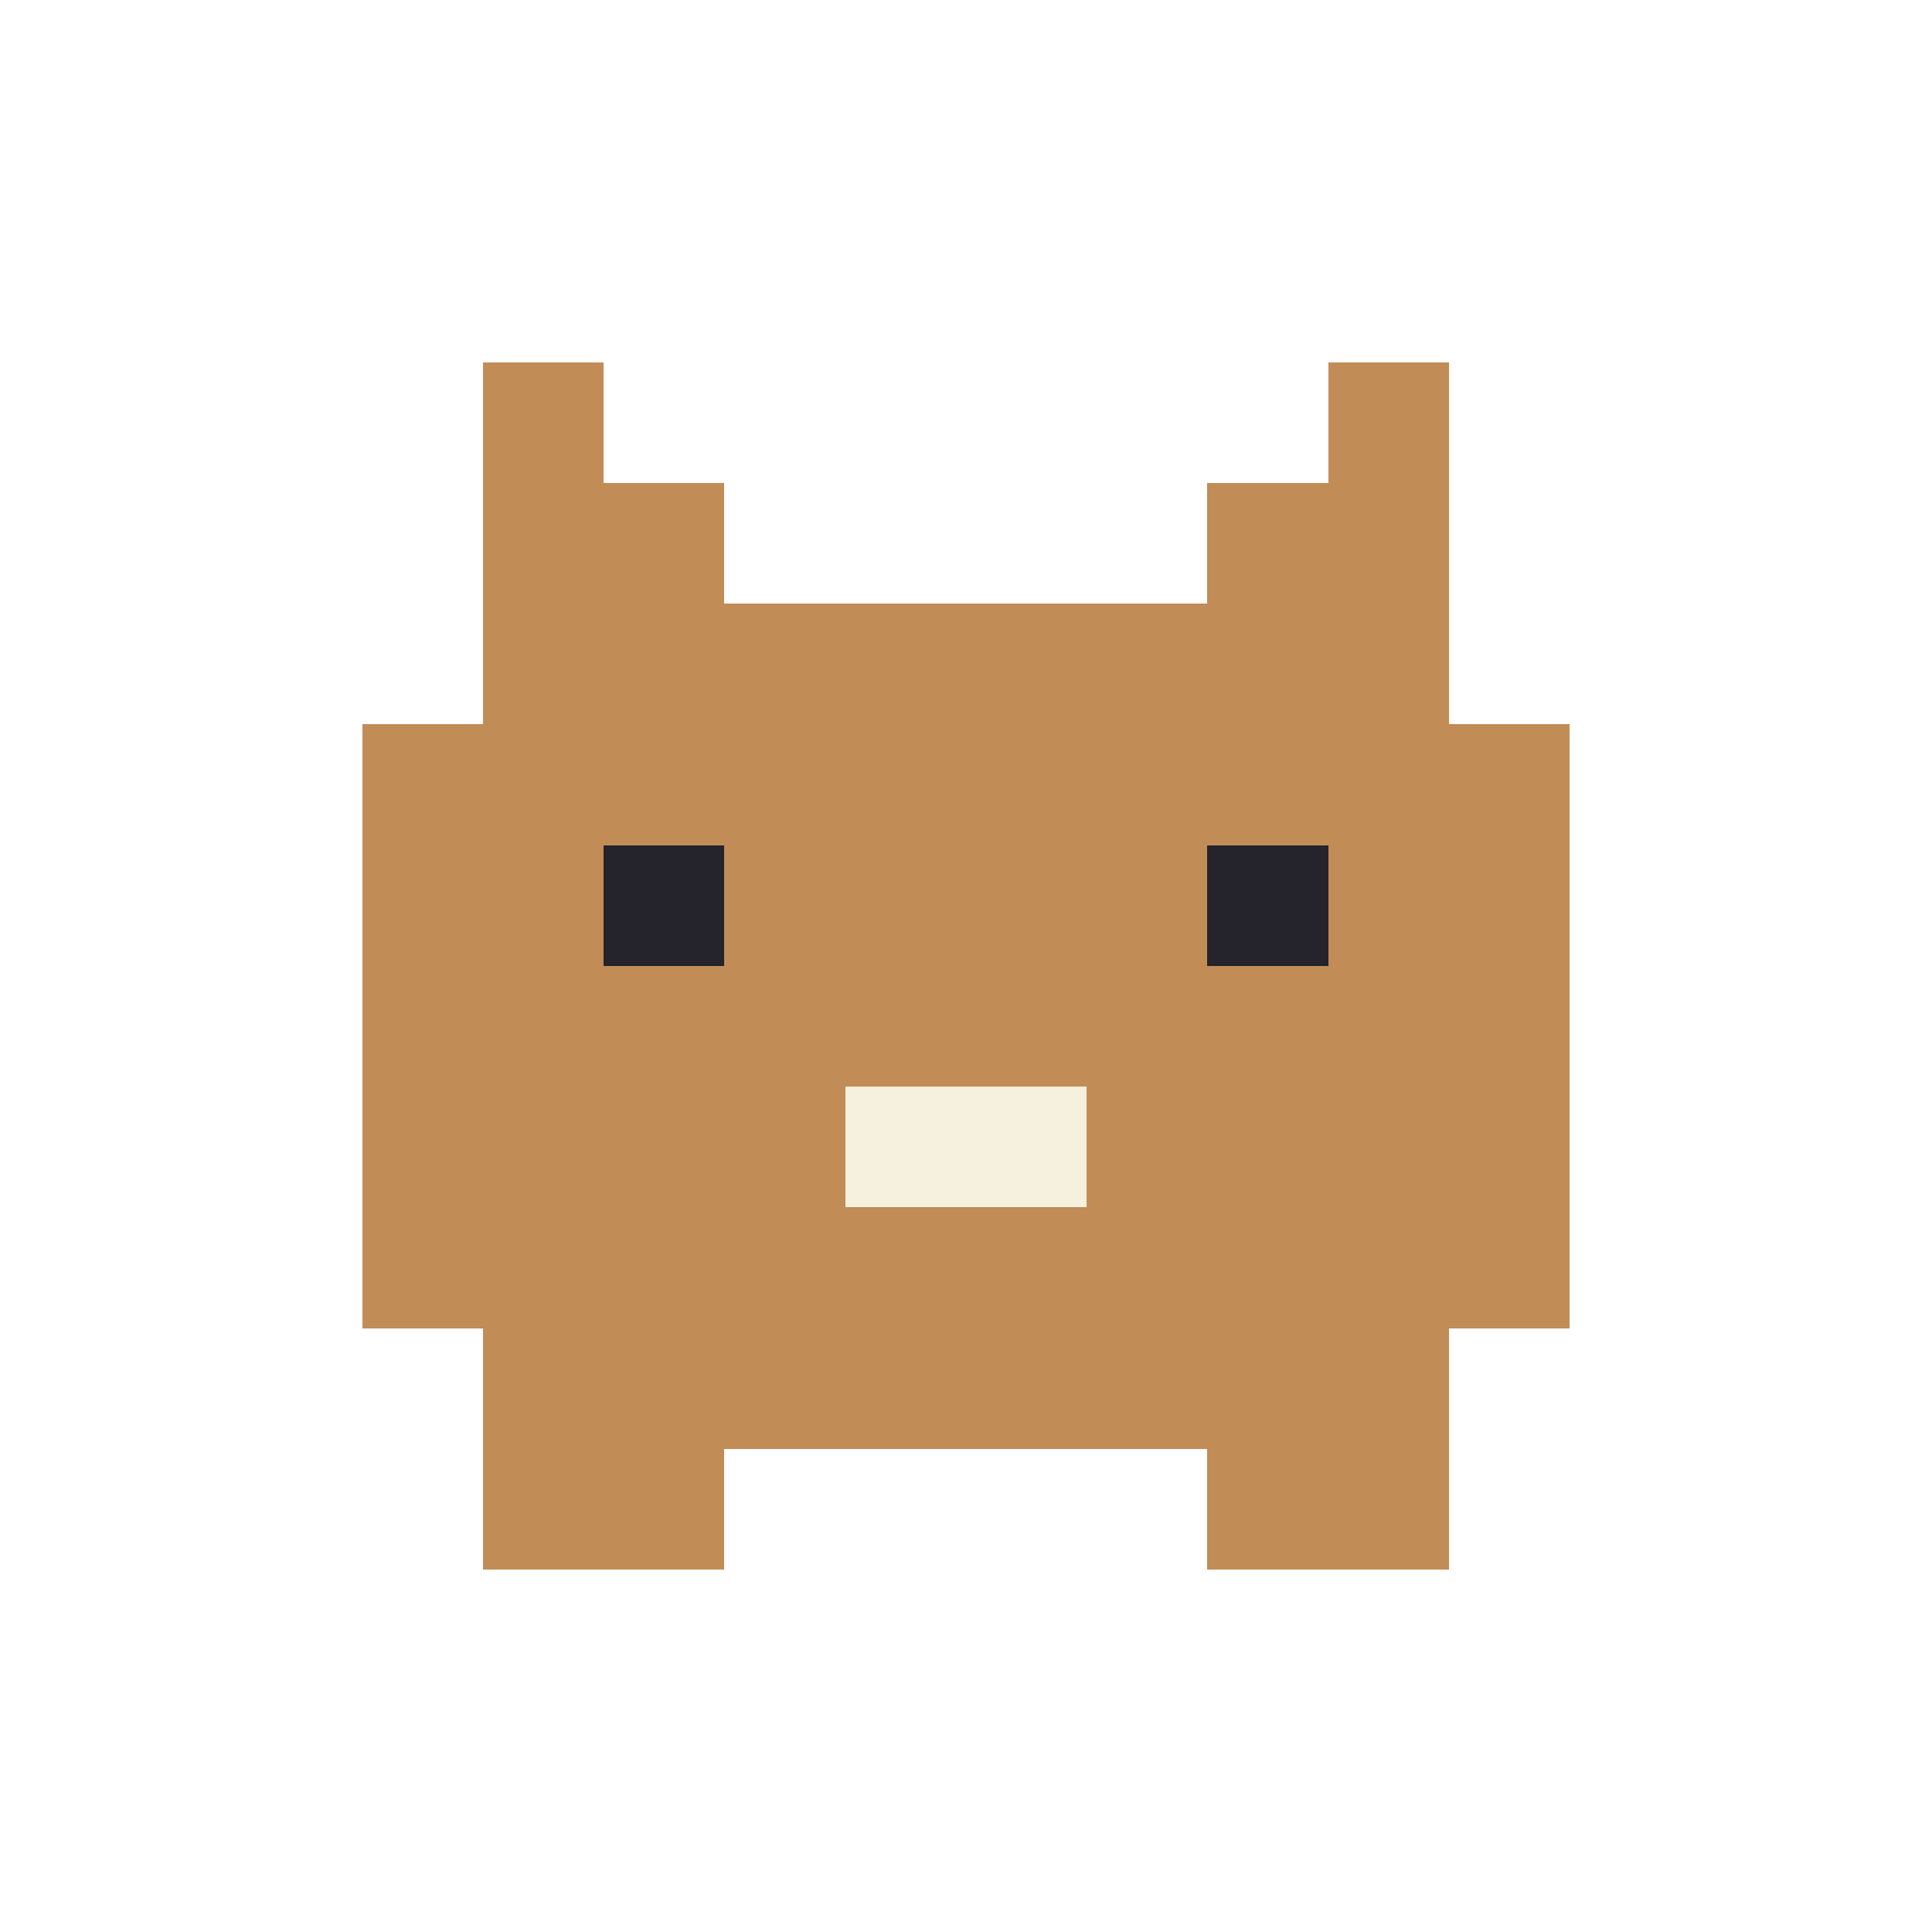
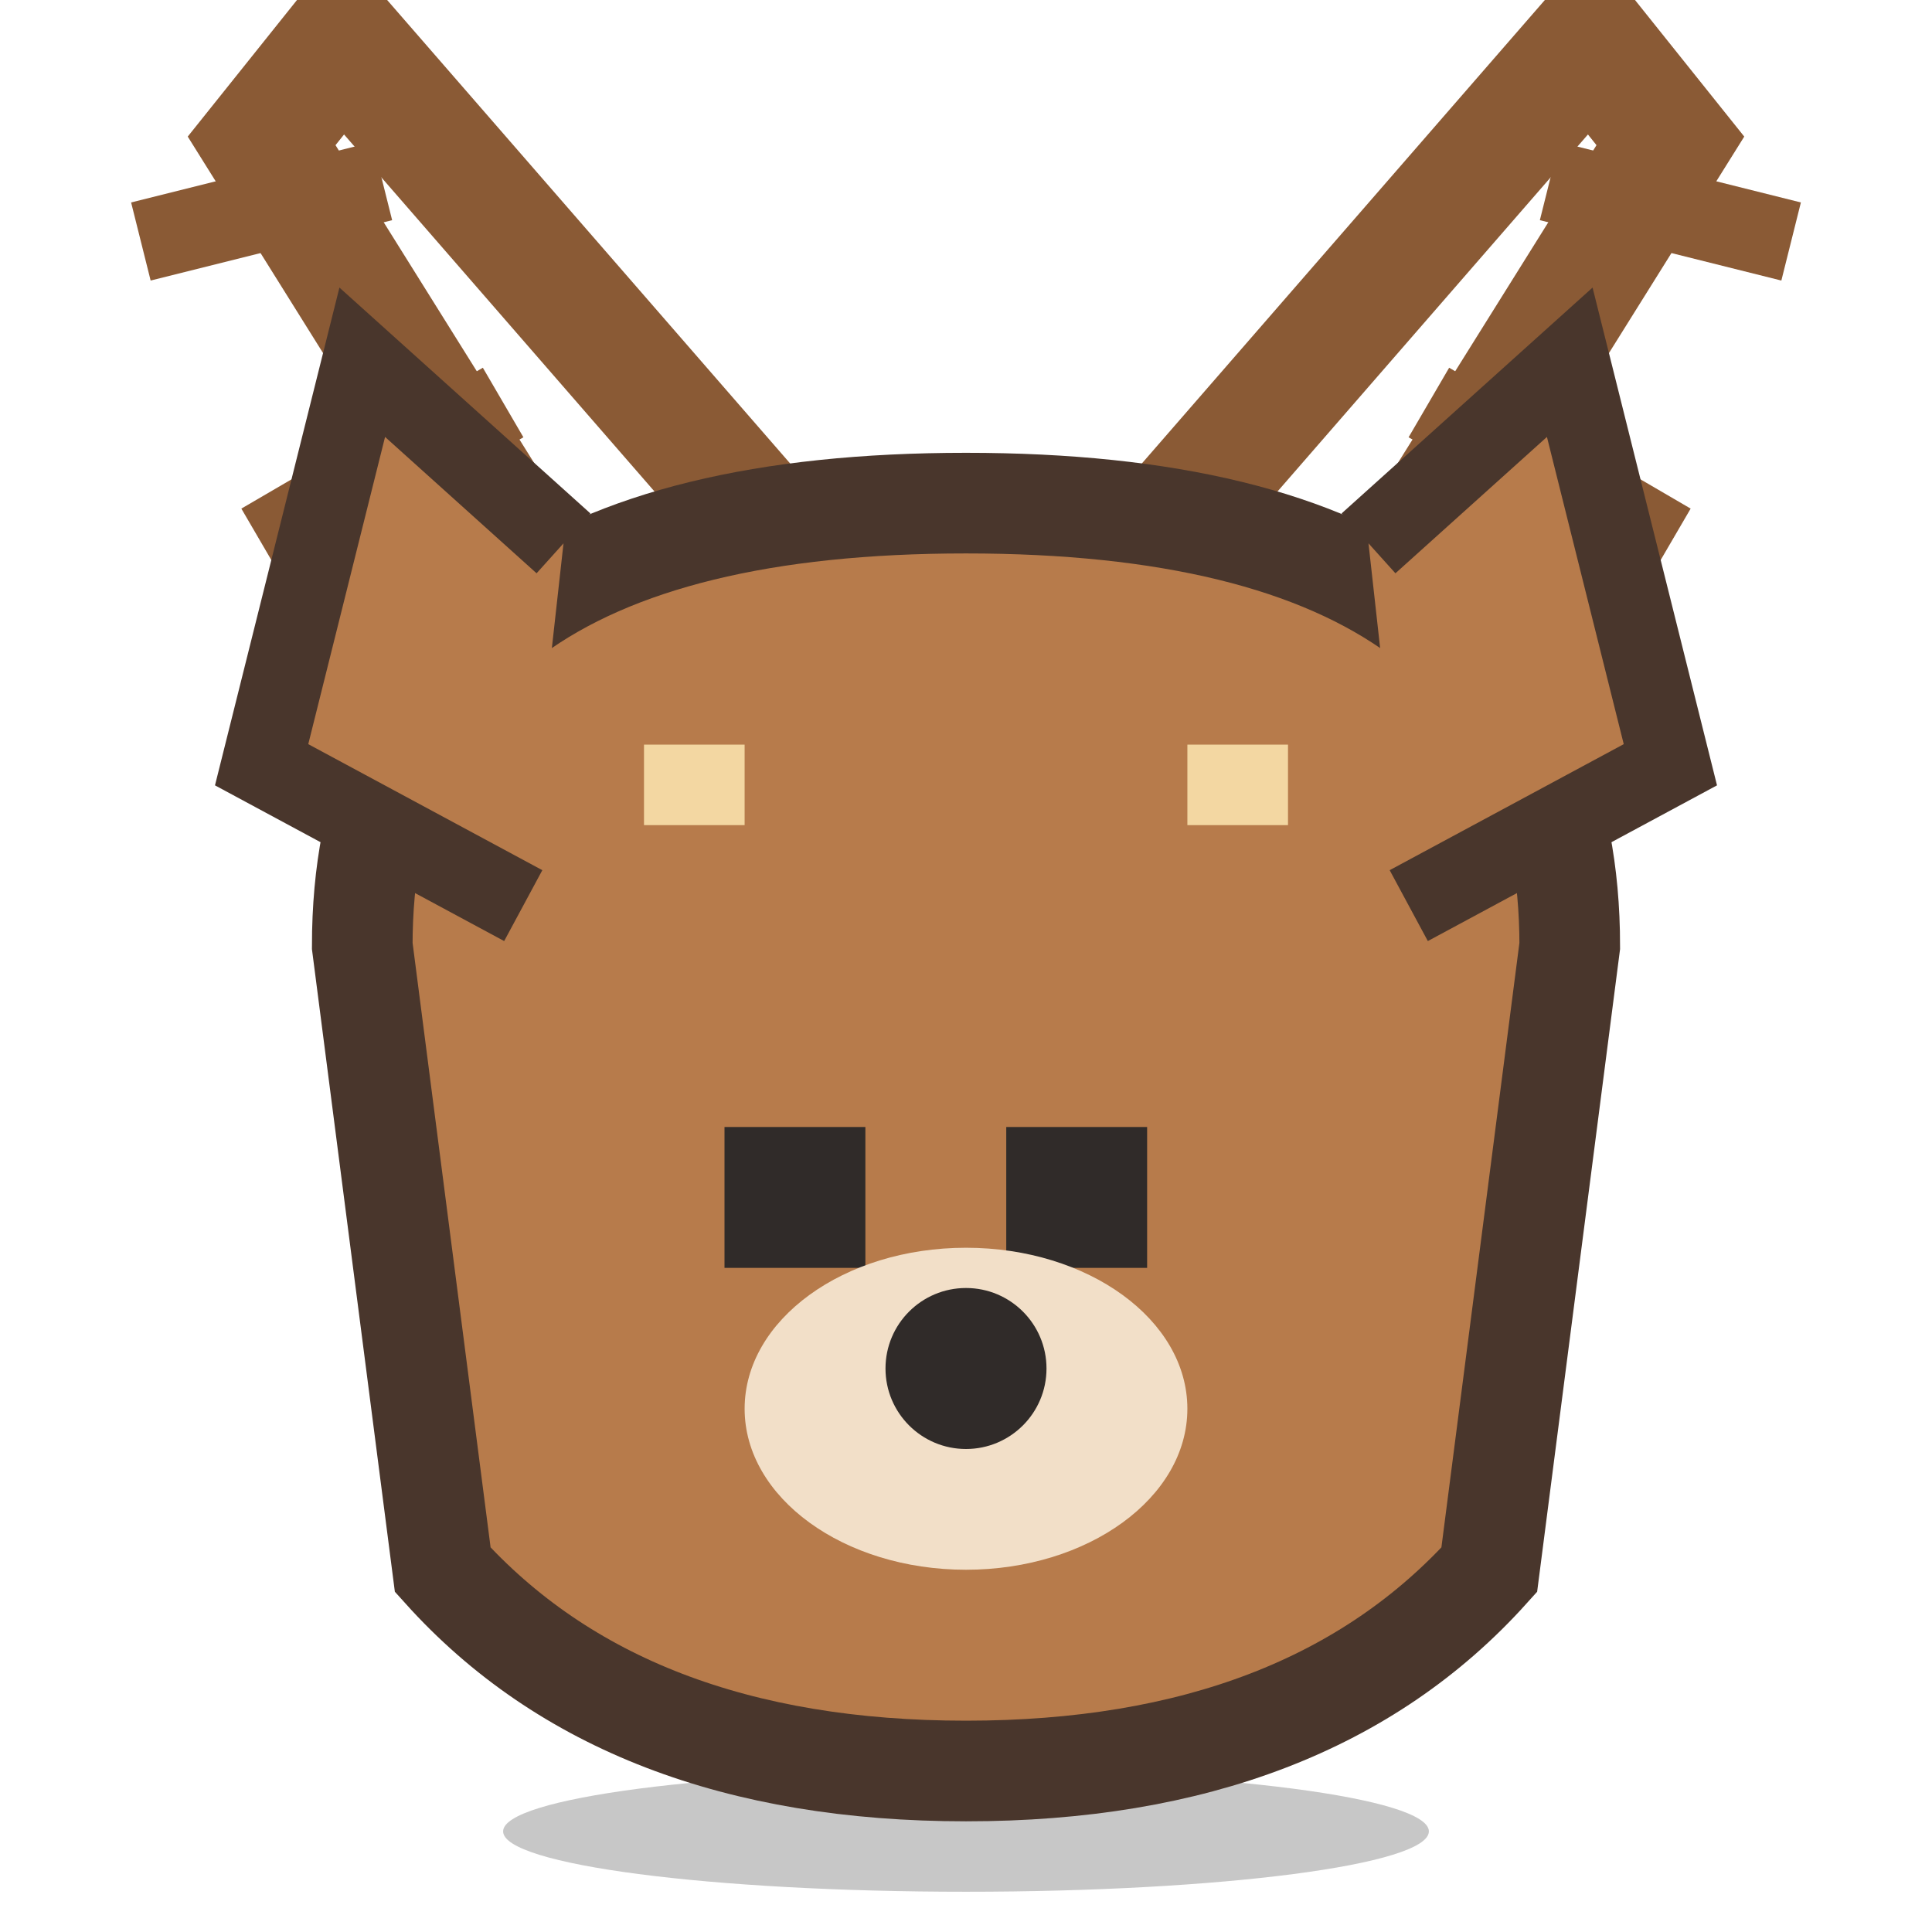
- <svg xmlns="http://www.w3.org/2000/svg" viewBox="0 0 16 16" shape-rendering="crispEdges">
-   <rect x="4" y="3" width="1" height="1" fill="#c28c57" />
-   <rect x="11" y="3" width="1" height="1" fill="#c28c57" />
-   <rect x="4" y="4" width="1" height="1" fill="#c28c57" />
-   <rect x="5" y="4" width="1" height="1" fill="#c28c57" />
-   <rect x="10" y="4" width="1" height="1" fill="#c28c57" />
-   <rect x="11" y="4" width="1" height="1" fill="#c28c57" />
-   <rect x="4" y="5" width="1" height="1" fill="#c28c57" />
-   <rect x="5" y="5" width="1" height="1" fill="#c28c57" />
-   <rect x="6" y="5" width="1" height="1" fill="#c28c57" />
-   <rect x="7" y="5" width="1" height="1" fill="#c28c57" />
-   <rect x="8" y="5" width="1" height="1" fill="#c28c57" />
-   <rect x="9" y="5" width="1" height="1" fill="#c28c57" />
-   <rect x="10" y="5" width="1" height="1" fill="#c28c57" />
-   <rect x="11" y="5" width="1" height="1" fill="#c28c57" />
-   <rect x="3" y="6" width="1" height="1" fill="#c28c57" />
-   <rect x="4" y="6" width="1" height="1" fill="#c28c57" />
-   <rect x="5" y="6" width="1" height="1" fill="#c28c57" />
-   <rect x="6" y="6" width="1" height="1" fill="#c28c57" />
-   <rect x="7" y="6" width="1" height="1" fill="#c28c57" />
-   <rect x="8" y="6" width="1" height="1" fill="#c28c57" />
-   <rect x="9" y="6" width="1" height="1" fill="#c28c57" />
-   <rect x="10" y="6" width="1" height="1" fill="#c28c57" />
-   <rect x="11" y="6" width="1" height="1" fill="#c28c57" />
-   <rect x="12" y="6" width="1" height="1" fill="#c28c57" />
-   <rect x="3" y="7" width="1" height="1" fill="#c28c57" />
-   <rect x="4" y="7" width="1" height="1" fill="#c28c57" />
-   <rect x="5" y="7" width="1" height="1" fill="#c28c57" />
-   <rect x="6" y="7" width="1" height="1" fill="#c28c57" />
-   <rect x="7" y="7" width="1" height="1" fill="#c28c57" />
-   <rect x="8" y="7" width="1" height="1" fill="#c28c57" />
-   <rect x="9" y="7" width="1" height="1" fill="#c28c57" />
-   <rect x="10" y="7" width="1" height="1" fill="#c28c57" />
-   <rect x="11" y="7" width="1" height="1" fill="#c28c57" />
-   <rect x="12" y="7" width="1" height="1" fill="#c28c57" />
-   <rect x="3" y="8" width="1" height="1" fill="#c28c57" />
-   <rect x="4" y="8" width="1" height="1" fill="#c28c57" />
-   <rect x="5" y="8" width="1" height="1" fill="#c28c57" />
-   <rect x="6" y="8" width="1" height="1" fill="#c28c57" />
-   <rect x="7" y="8" width="1" height="1" fill="#c28c57" />
-   <rect x="8" y="8" width="1" height="1" fill="#c28c57" />
-   <rect x="9" y="8" width="1" height="1" fill="#c28c57" />
-   <rect x="10" y="8" width="1" height="1" fill="#c28c57" />
-   <rect x="11" y="8" width="1" height="1" fill="#c28c57" />
-   <rect x="12" y="8" width="1" height="1" fill="#c28c57" />
-   <rect x="3" y="9" width="1" height="1" fill="#c28c57" />
-   <rect x="4" y="9" width="1" height="1" fill="#c28c57" />
-   <rect x="5" y="9" width="1" height="1" fill="#c28c57" />
-   <rect x="6" y="9" width="1" height="1" fill="#c28c57" />
-   <rect x="7" y="9" width="1" height="1" fill="#c28c57" />
-   <rect x="8" y="9" width="1" height="1" fill="#c28c57" />
-   <rect x="9" y="9" width="1" height="1" fill="#c28c57" />
-   <rect x="10" y="9" width="1" height="1" fill="#c28c57" />
-   <rect x="11" y="9" width="1" height="1" fill="#c28c57" />
-   <rect x="12" y="9" width="1" height="1" fill="#c28c57" />
-   <rect x="3" y="10" width="1" height="1" fill="#c28c57" />
-   <rect x="4" y="10" width="1" height="1" fill="#c28c57" />
-   <rect x="5" y="10" width="1" height="1" fill="#c28c57" />
-   <rect x="6" y="10" width="1" height="1" fill="#c28c57" />
-   <rect x="7" y="10" width="1" height="1" fill="#c28c57" />
-   <rect x="8" y="10" width="1" height="1" fill="#c28c57" />
-   <rect x="9" y="10" width="1" height="1" fill="#c28c57" />
-   <rect x="10" y="10" width="1" height="1" fill="#c28c57" />
-   <rect x="11" y="10" width="1" height="1" fill="#c28c57" />
-   <rect x="12" y="10" width="1" height="1" fill="#c28c57" />
-   <rect x="4" y="11" width="1" height="1" fill="#c28c57" />
-   <rect x="5" y="11" width="1" height="1" fill="#c28c57" />
-   <rect x="6" y="11" width="1" height="1" fill="#c28c57" />
-   <rect x="7" y="11" width="1" height="1" fill="#c28c57" />
-   <rect x="8" y="11" width="1" height="1" fill="#c28c57" />
-   <rect x="9" y="11" width="1" height="1" fill="#c28c57" />
-   <rect x="10" y="11" width="1" height="1" fill="#c28c57" />
-   <rect x="11" y="11" width="1" height="1" fill="#c28c57" />
-   <rect x="4" y="12" width="1" height="1" fill="#c28c57" />
-   <rect x="5" y="12" width="1" height="1" fill="#c28c57" />
-   <rect x="10" y="12" width="1" height="1" fill="#c28c57" />
-   <rect x="11" y="12" width="1" height="1" fill="#c28c57" />
-   <rect x="5" y="7" width="1" height="1" fill="#25232c" />
-   <rect x="10" y="7" width="1" height="1" fill="#25232c" />
-   <rect x="7" y="9" width="2" height="1" fill="#f6f1df" />
+ <svg xmlns="http://www.w3.org/2000/svg" viewBox="0 0 96 96" role="img" aria-label="deer companion">
+   <ellipse cx="48" cy="91" rx="23" ry="3" fill="#000" opacity=".22" />
+   <g>
+     <path d="M28 31 13 7 17 2 37 25M68 31 83 7 79 2 59 25" fill="none" stroke="#8a5a35" stroke-width="6" stroke-linecap="square" />
+     <path d="M19 9 7 12m82 0L77 9M25 20 13 27m58-7 12 7" stroke="#8a5a35" stroke-width="4" />
+     <path d="M18 47Q18 25 48 25t30 22l-4 31Q65 88 48 88T22 78Z" fill="#b77b4b" stroke="#49362c" stroke-width="5" />
+     <path d="M28 27 18 18 13 38 26 45M68 27l10-9 5 20-13 7" fill="#b77b4b" stroke="#49362c" stroke-width="4" />
+     <path d="M36 56h7v7h-7m14 0h7v-7h-7" fill="#302b29" />
+     <ellipse cx="48" cy="70" rx="11" ry="8" fill="#f2dfc8" />
+     <circle cx="48" cy="68" r="4" fill="#302b29" />
+     <path d="M32 39h5m22 0h5" stroke="#f3d7a2" stroke-width="4" />
+   </g>
</svg>
